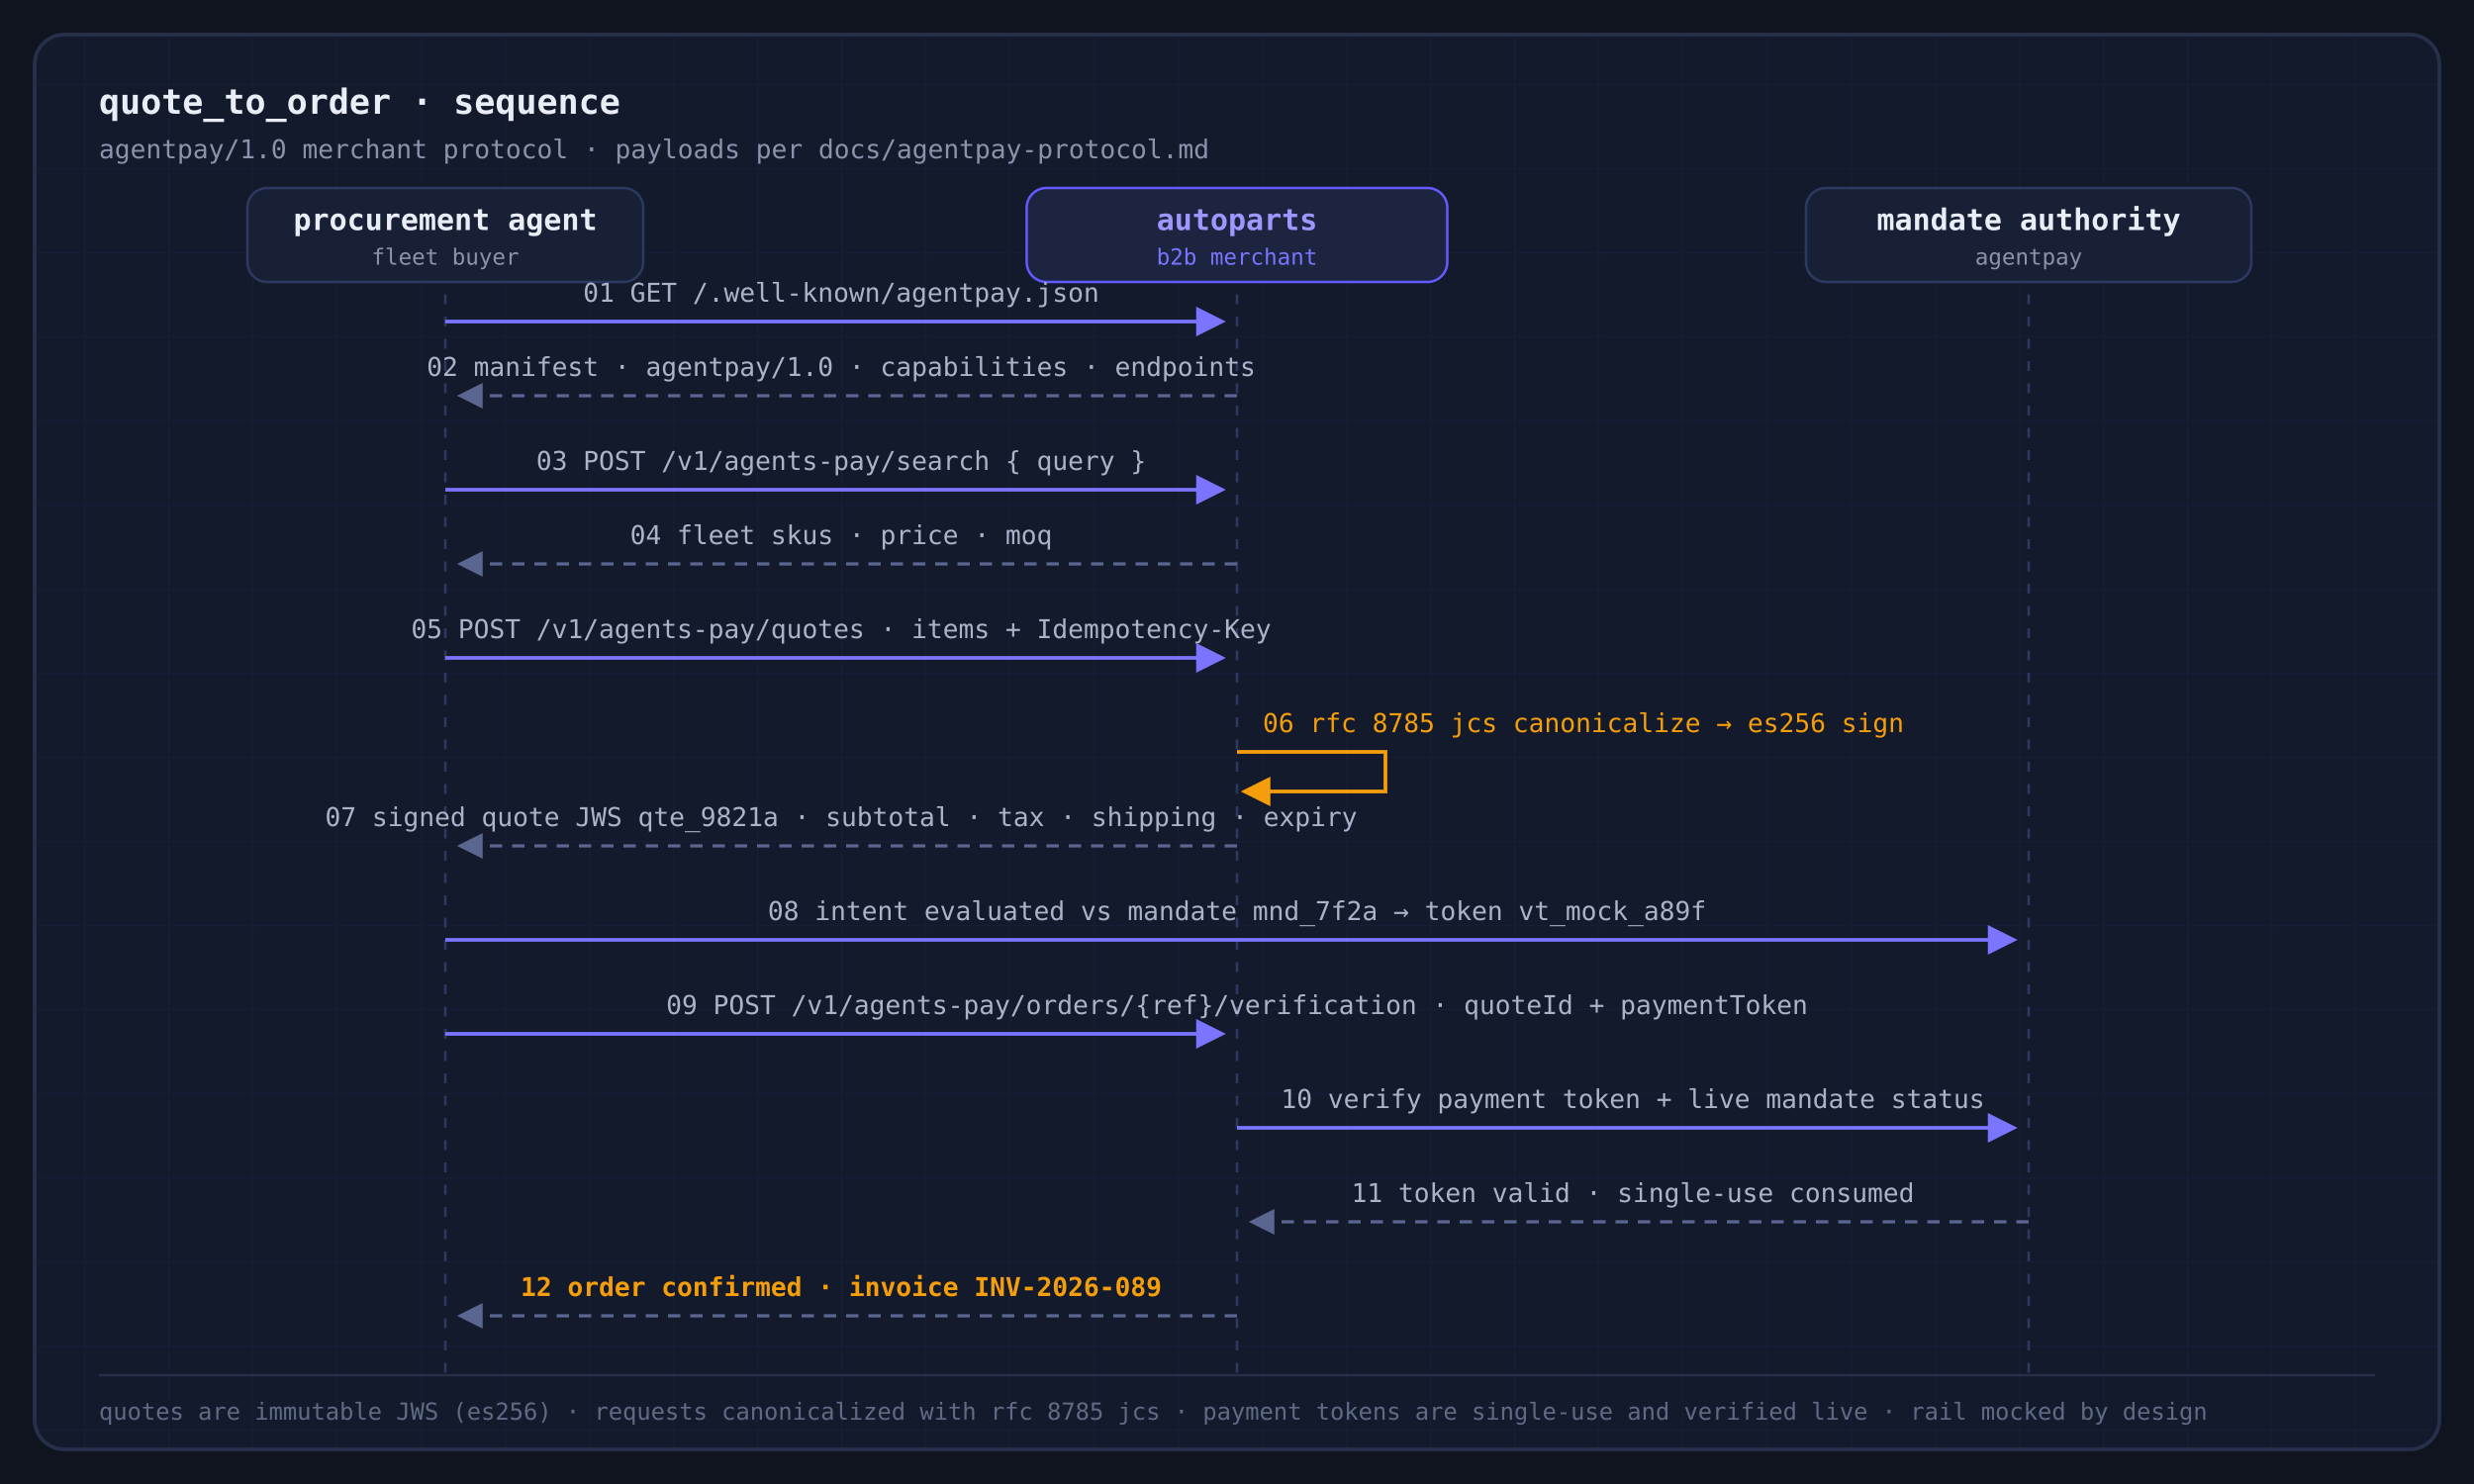
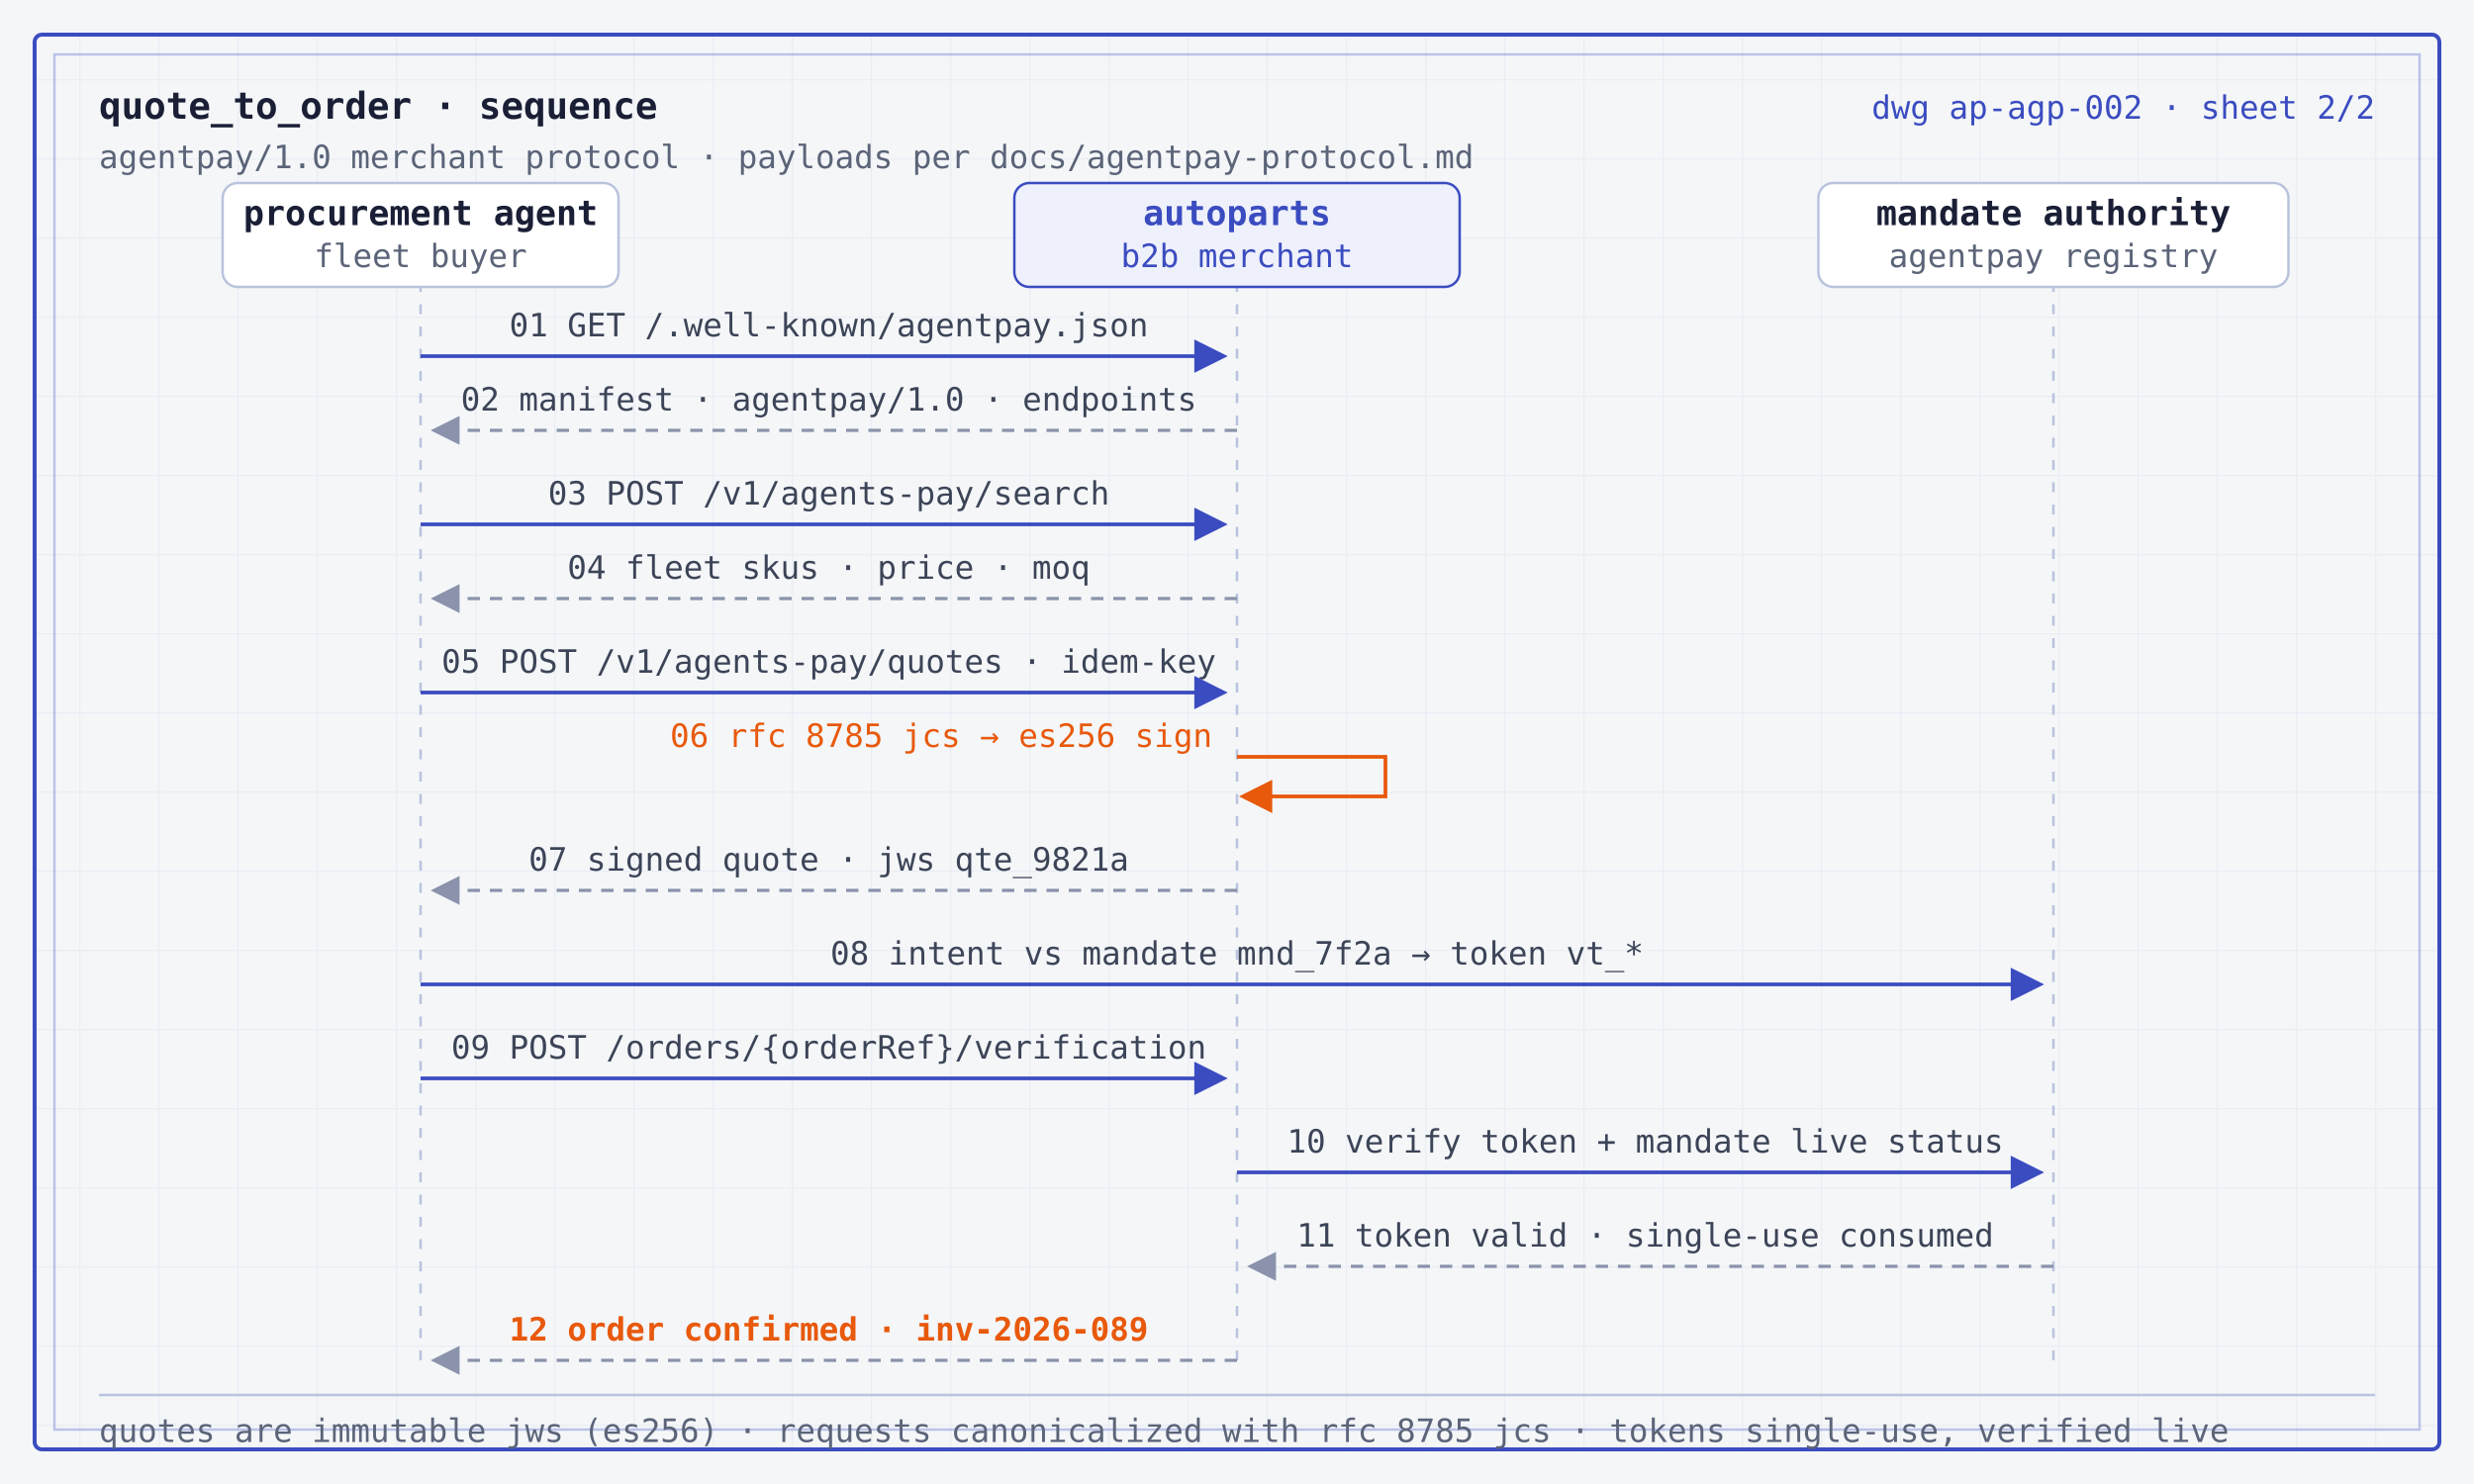
<svg xmlns="http://www.w3.org/2000/svg" viewBox="0 0 1000 600" width="1000" height="600">
  <defs>
-     <pattern id="apxp-grid" width="34" height="34" patternUnits="userSpaceOnUse">
-       <path d="M 34 0 L 0 0 0 34" fill="none" stroke="#635bff" stroke-opacity="0.06" />
+     <pattern id="apxp-grid" width="32" height="32" patternUnits="userSpaceOnUse">
+       <path d="M 32 0 L 0 0 0 32" fill="none" stroke="#3b4cc0" stroke-opacity="0.05" />
    </pattern>
-     <marker id="apx-ar" markerWidth="8" markerHeight="8" refX="7" refY="4" orient="auto">
-       <path d="M0 0 L8 4 L0 8 Z" fill="#7a74ff" />
+     <marker id="apx-ar" markerWidth="9" markerHeight="9" refX="7.5" refY="4.5" orient="auto">
+       <path d="M0 0 L9 4.5 L0 9 Z" fill="#3b4cc0" />
    </marker>
-     <marker id="apx-ar-m" markerWidth="8" markerHeight="8" refX="7" refY="4" orient="auto">
-       <path d="M0 0 L8 4 L0 8 Z" fill="#5a6690" />
+     <marker id="apx-ar-m" markerWidth="9" markerHeight="9" refX="7.5" refY="4.5" orient="auto">
+       <path d="M0 0 L9 4.5 L0 9 Z" fill="#8a93ab" />
    </marker>
-     <marker id="apx-ar-a" markerWidth="8" markerHeight="8" refX="7" refY="4" orient="auto">
-       <path d="M0 0 L8 4 L0 8 Z" fill="#f59e0b" />
+     <marker id="apx-ar-a" markerWidth="9" markerHeight="9" refX="7.5" refY="4.5" orient="auto">
+       <path d="M0 0 L9 4.5 L0 9 Z" fill="#e8590c" />
    </marker>
  </defs>
-   <rect width="1000" height="600" fill="#10141f" />
-   <rect x="14" y="14" width="972" height="572" rx="12" fill="#131a2b" />
-   <rect x="14" y="14" width="972" height="572" rx="12" fill="url(#apxp-grid)" />
-   <rect x="14" y="14" width="972" height="572" rx="12" fill="none" stroke="#26304a" stroke-width="1.5" />
-   <text x="40" y="46" font-family="'JetBrains Mono','Fira Code',monospace" font-size="14" font-weight="700" fill="#e9edf6">quote_to_order · sequence</text>
-   <text x="40" y="64" font-family="'JetBrains Mono','Fira Code',monospace" font-size="10.5" fill="#8a93ab">agentpay/1.0 merchant protocol · payloads per docs/agentpay-protocol.md</text>
-   <g stroke="#2c3a60" stroke-width="1" stroke-dasharray="4 5">
-     <line x1="180" y1="92" x2="180" y2="555" />
-     <line x1="500" y1="92" x2="500" y2="555" />
-     <line x1="820" y1="92" x2="820" y2="555" />
+   <rect width="1000" height="600" fill="#f4f6f8" />
+   <rect x="14" y="14" width="972" height="572" rx="3" fill="url(#apxp-grid)" />
+   <rect x="14" y="14" width="972" height="572" rx="3" fill="none" stroke="#3b4cc0" stroke-width="1.6" />
+   <rect x="22" y="22" width="956" height="556" fill="none" stroke="#3b4cc0" stroke-opacity="0.3" stroke-width="1" />
+   <text x="40" y="48" font-family="'JetBrains Mono','Fira Code',monospace" font-size="15" font-weight="700" fill="#1a1f36">quote_to_order · sequence</text>
+   <text x="40" y="68" font-family="'JetBrains Mono','Fira Code',monospace" font-size="13" fill="#5b6478">agentpay/1.0 merchant protocol · payloads per docs/agentpay-protocol.md</text>
+   <text x="960" y="48" font-family="'JetBrains Mono','Fira Code',monospace" font-size="13" fill="#3b4cc0" text-anchor="end">dwg ap-agp-002 · sheet 2/2</text>
+   <g stroke="#b9c3dd" stroke-width="1" stroke-dasharray="4 5">
+     <line x1="170" y1="96" x2="170" y2="555" />
+     <line x1="500" y1="96" x2="500" y2="555" />
+     <line x1="830" y1="96" x2="830" y2="555" />
  </g>
  <g font-family="'JetBrains Mono','Fira Code',monospace" text-anchor="middle">
-     <rect x="100" y="76" width="160" height="38" rx="8" fill="#182036" stroke="#2c3a60" />
-     <text x="180" y="93" font-size="12" font-weight="700" fill="#e9edf6">procurement agent</text>
-     <text x="180" y="107" font-size="9" fill="#8a93ab">fleet buyer</text>
-     <rect x="415" y="76" width="170" height="38" rx="8" fill="#1c2440" stroke="#635bff" />
-     <text x="500" y="93" font-size="12" font-weight="700" fill="#9d97ff">autoparts</text>
-     <text x="500" y="107" font-size="9" fill="#7a74ff">b2b merchant</text>
-     <rect x="730" y="76" width="180" height="38" rx="8" fill="#182036" stroke="#2c3a60" />
-     <text x="820" y="93" font-size="12" font-weight="700" fill="#e9edf6">mandate authority</text>
-     <text x="820" y="107" font-size="9" fill="#8a93ab">agentpay</text>
+     <rect x="90" y="74" width="160" height="42" rx="6" fill="#ffffff" stroke="#b9c3dd" />
+     <text x="170" y="91" font-size="14" font-weight="700" fill="#1a1f36">procurement agent</text>
+     <text x="170" y="108" font-size="13" fill="#5b6478">fleet buyer</text>
+     <rect x="410" y="74" width="180" height="42" rx="6" fill="#eef0fb" stroke="#3b4cc0" />
+     <text x="500" y="91" font-size="14" font-weight="700" fill="#3b4cc0">autoparts</text>
+     <text x="500" y="108" font-size="13" fill="#3b4cc0">b2b merchant</text>
+     <rect x="735" y="74" width="190" height="42" rx="6" fill="#ffffff" stroke="#b9c3dd" />
+     <text x="830" y="91" font-size="14" font-weight="700" fill="#1a1f36">mandate authority</text>
+     <text x="830" y="108" font-size="13" fill="#5b6478">agentpay registry</text>
  </g>
-   <g font-family="'JetBrains Mono','Fira Code',monospace" font-size="10.5" fill="#aab3c8" text-anchor="middle">
-     <text x="340" y="122">01 GET /.well-known/agentpay.json</text>
-     <line x1="180" y1="130" x2="494" y2="130" stroke="#7a74ff" stroke-width="1.5" marker-end="url(#apx-ar)" />
-     <text x="340" y="152">02 manifest · agentpay/1.0 · capabilities · endpoints</text>
-     <line x1="500" y1="160" x2="186" y2="160" stroke="#5a6690" stroke-width="1.3" stroke-dasharray="5 4" marker-end="url(#apx-ar-m)" />
-     <text x="340" y="190">03 POST /v1/agents-pay/search { query }</text>
-     <line x1="180" y1="198" x2="494" y2="198" stroke="#7a74ff" stroke-width="1.5" marker-end="url(#apx-ar)" />
-     <text x="340" y="220">04 fleet skus · price · moq</text>
-     <line x1="500" y1="228" x2="186" y2="228" stroke="#5a6690" stroke-width="1.3" stroke-dasharray="5 4" marker-end="url(#apx-ar-m)" />
-     <text x="340" y="258">05 POST /v1/agents-pay/quotes · items + Idempotency-Key</text>
-     <line x1="180" y1="266" x2="494" y2="266" stroke="#7a74ff" stroke-width="1.5" marker-end="url(#apx-ar)" />
-     <text x="640" y="296" fill="#f59e0b">06 rfc 8785 jcs canonicalize → es256 sign</text>
-     <path d="M500 304 L560 304 L560 320 L503 320" fill="none" stroke="#f59e0b" stroke-width="1.5" marker-end="url(#apx-ar-a)" />
-     <text x="340" y="334">07 signed quote JWS qte_9821a · subtotal · tax · shipping · expiry</text>
-     <line x1="500" y1="342" x2="186" y2="342" stroke="#5a6690" stroke-width="1.3" stroke-dasharray="5 4" marker-end="url(#apx-ar-m)" />
-     <text x="500" y="372">08 intent evaluated vs mandate mnd_7f2a → token vt_mock_a89f</text>
-     <line x1="180" y1="380" x2="814" y2="380" stroke="#7a74ff" stroke-width="1.5" marker-end="url(#apx-ar)" />
-     <text x="500" y="410">09 POST /v1/agents-pay/orders/{ref}/verification · quoteId + paymentToken</text>
-     <line x1="180" y1="418" x2="494" y2="418" stroke="#7a74ff" stroke-width="1.5" marker-end="url(#apx-ar)" />
-     <text x="660" y="448">10 verify payment token + live mandate status</text>
-     <line x1="500" y1="456" x2="814" y2="456" stroke="#7a74ff" stroke-width="1.5" marker-end="url(#apx-ar)" />
-     <text x="660" y="486">11 token valid · single-use consumed</text>
-     <line x1="820" y1="494" x2="506" y2="494" stroke="#5a6690" stroke-width="1.3" stroke-dasharray="5 4" marker-end="url(#apx-ar-m)" />
-     <text x="340" y="524" fill="#f59e0b" font-weight="700">12 order confirmed · invoice INV-2026-089</text>
-     <line x1="500" y1="532" x2="186" y2="532" stroke="#5a6690" stroke-width="1.3" stroke-dasharray="5 4" marker-end="url(#apx-ar-m)" />
+   <g font-family="'JetBrains Mono','Fira Code',monospace" font-size="13" fill="#3c4457" text-anchor="middle">
+     <text x="335" y="136">01 GET /.well-known/agentpay.json</text>
+     <line x1="170" y1="144" x2="494" y2="144" stroke="#3b4cc0" stroke-width="1.5" marker-end="url(#apx-ar)" />
+     <text x="335" y="166">02 manifest · agentpay/1.0 · endpoints</text>
+     <line x1="500" y1="174" x2="176" y2="174" stroke="#8a93ab" stroke-width="1.3" stroke-dasharray="5 4" marker-end="url(#apx-ar-m)" />
+     <text x="335" y="204">03 POST /v1/agents-pay/search</text>
+     <line x1="170" y1="212" x2="494" y2="212" stroke="#3b4cc0" stroke-width="1.5" marker-end="url(#apx-ar)" />
+     <text x="335" y="234">04 fleet skus · price · moq</text>
+     <line x1="500" y1="242" x2="176" y2="242" stroke="#8a93ab" stroke-width="1.3" stroke-dasharray="5 4" marker-end="url(#apx-ar-m)" />
+     <text x="335" y="272">05 POST /v1/agents-pay/quotes · idem-key</text>
+     <line x1="170" y1="280" x2="494" y2="280" stroke="#3b4cc0" stroke-width="1.5" marker-end="url(#apx-ar)" />
+     <text x="490" y="302" text-anchor="end" fill="#e8590c">06 rfc 8785 jcs → es256 sign</text>
+     <path d="M500 306 L560 306 L560 322 L503 322" fill="none" stroke="#e8590c" stroke-width="1.5" marker-end="url(#apx-ar-a)" />
+     <text x="335" y="352">07 signed quote · jws qte_9821a</text>
+     <line x1="500" y1="360" x2="176" y2="360" stroke="#8a93ab" stroke-width="1.3" stroke-dasharray="5 4" marker-end="url(#apx-ar-m)" />
+     <text x="500" y="390">08 intent vs mandate mnd_7f2a → token vt_*</text>
+     <line x1="170" y1="398" x2="824" y2="398" stroke="#3b4cc0" stroke-width="1.5" marker-end="url(#apx-ar)" />
+     <text x="335" y="428">09 POST /orders/{orderRef}/verification</text>
+     <line x1="170" y1="436" x2="494" y2="436" stroke="#3b4cc0" stroke-width="1.5" marker-end="url(#apx-ar)" />
+     <text x="665" y="466">10 verify token + mandate live status</text>
+     <line x1="500" y1="474" x2="824" y2="474" stroke="#3b4cc0" stroke-width="1.5" marker-end="url(#apx-ar)" />
+     <text x="665" y="504">11 token valid · single-use consumed</text>
+     <line x1="830" y1="512" x2="506" y2="512" stroke="#8a93ab" stroke-width="1.3" stroke-dasharray="5 4" marker-end="url(#apx-ar-m)" />
+     <text x="335" y="542" fill="#e8590c" font-weight="700">12 order confirmed · inv-2026-089</text>
+     <line x1="500" y1="550" x2="176" y2="550" stroke="#8a93ab" stroke-width="1.3" stroke-dasharray="5 4" marker-end="url(#apx-ar-m)" />
  </g>
-   <g font-family="'JetBrains Mono','Fira Code',monospace" font-size="9.5" fill="#5f6b85">
-     <line x1="40" y1="556" x2="960" y2="556" stroke="#26304a" stroke-width="1" />
-     <text x="40" y="574">quotes are immutable JWS (es256) · requests canonicalized with rfc 8785 jcs · payment tokens are single-use and verified live · rail mocked by design</text>
+   <g font-family="'JetBrains Mono','Fira Code',monospace" font-size="13" fill="#5b6478">
+     <line x1="40" y1="564" x2="960" y2="564" stroke="#b9c3dd" stroke-width="1" />
+     <text x="40" y="583">quotes are immutable jws (es256) · requests canonicalized with rfc 8785 jcs · tokens single-use, verified live</text>
  </g>
</svg>
